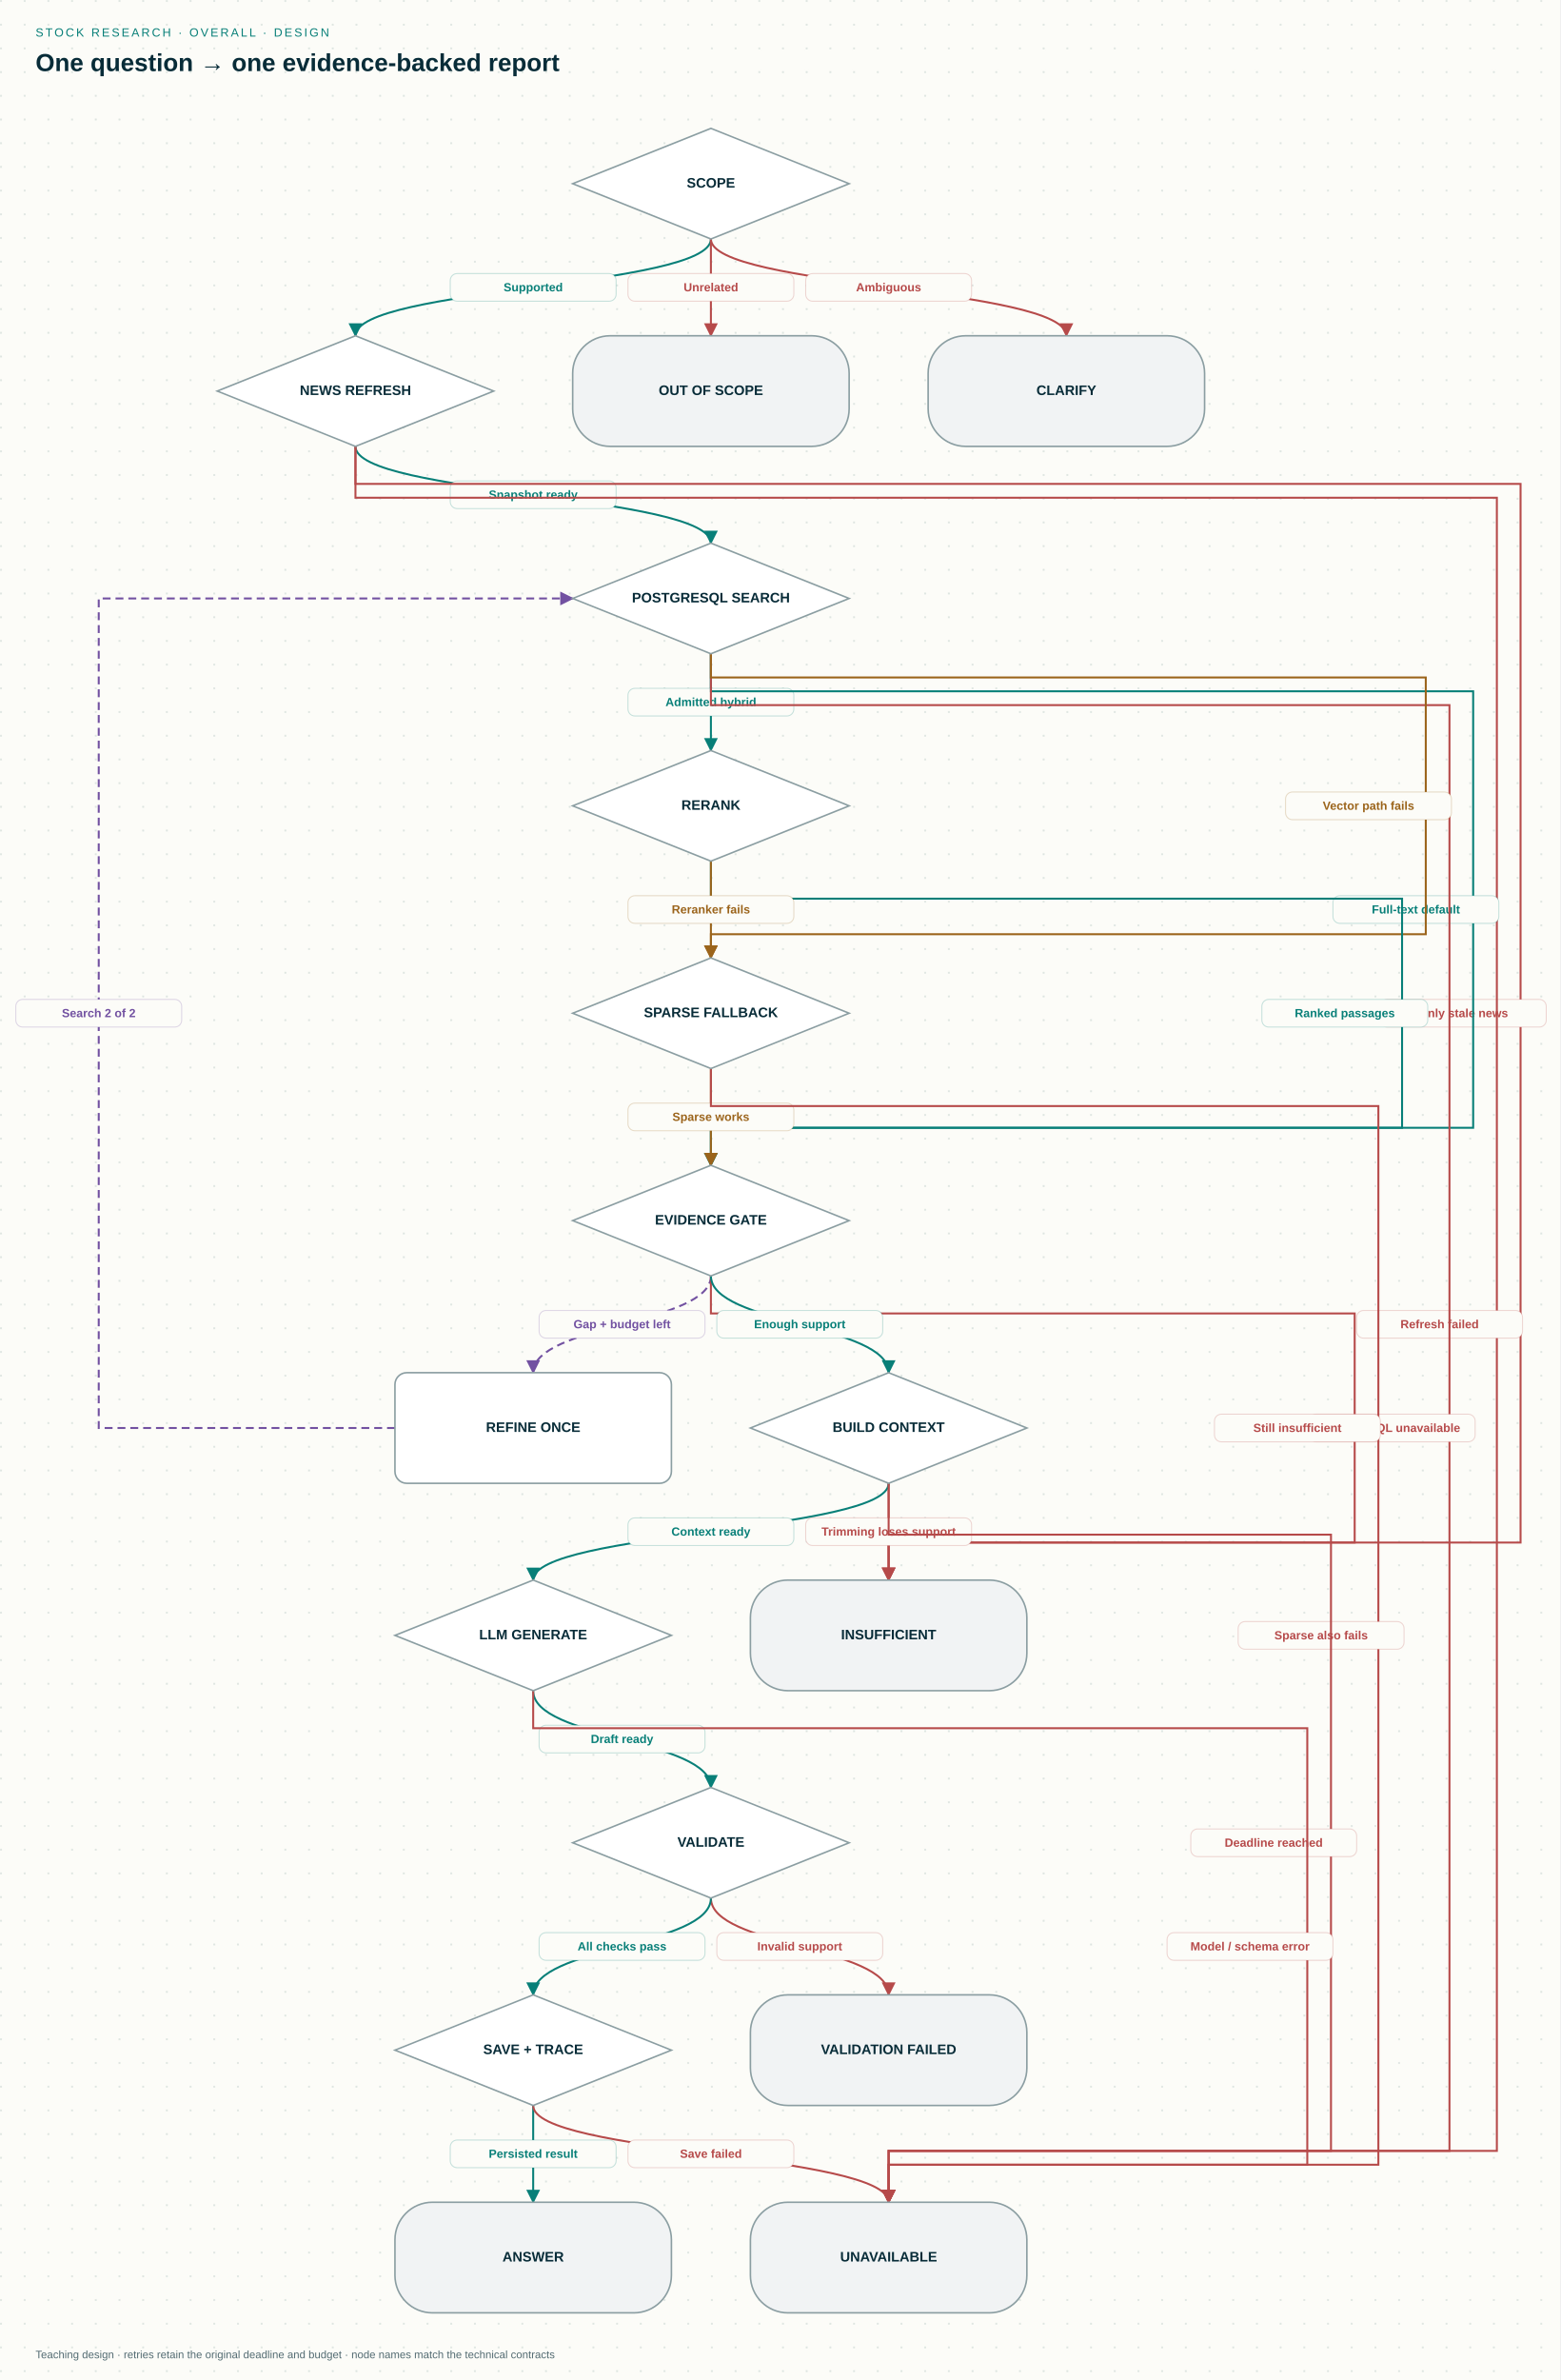
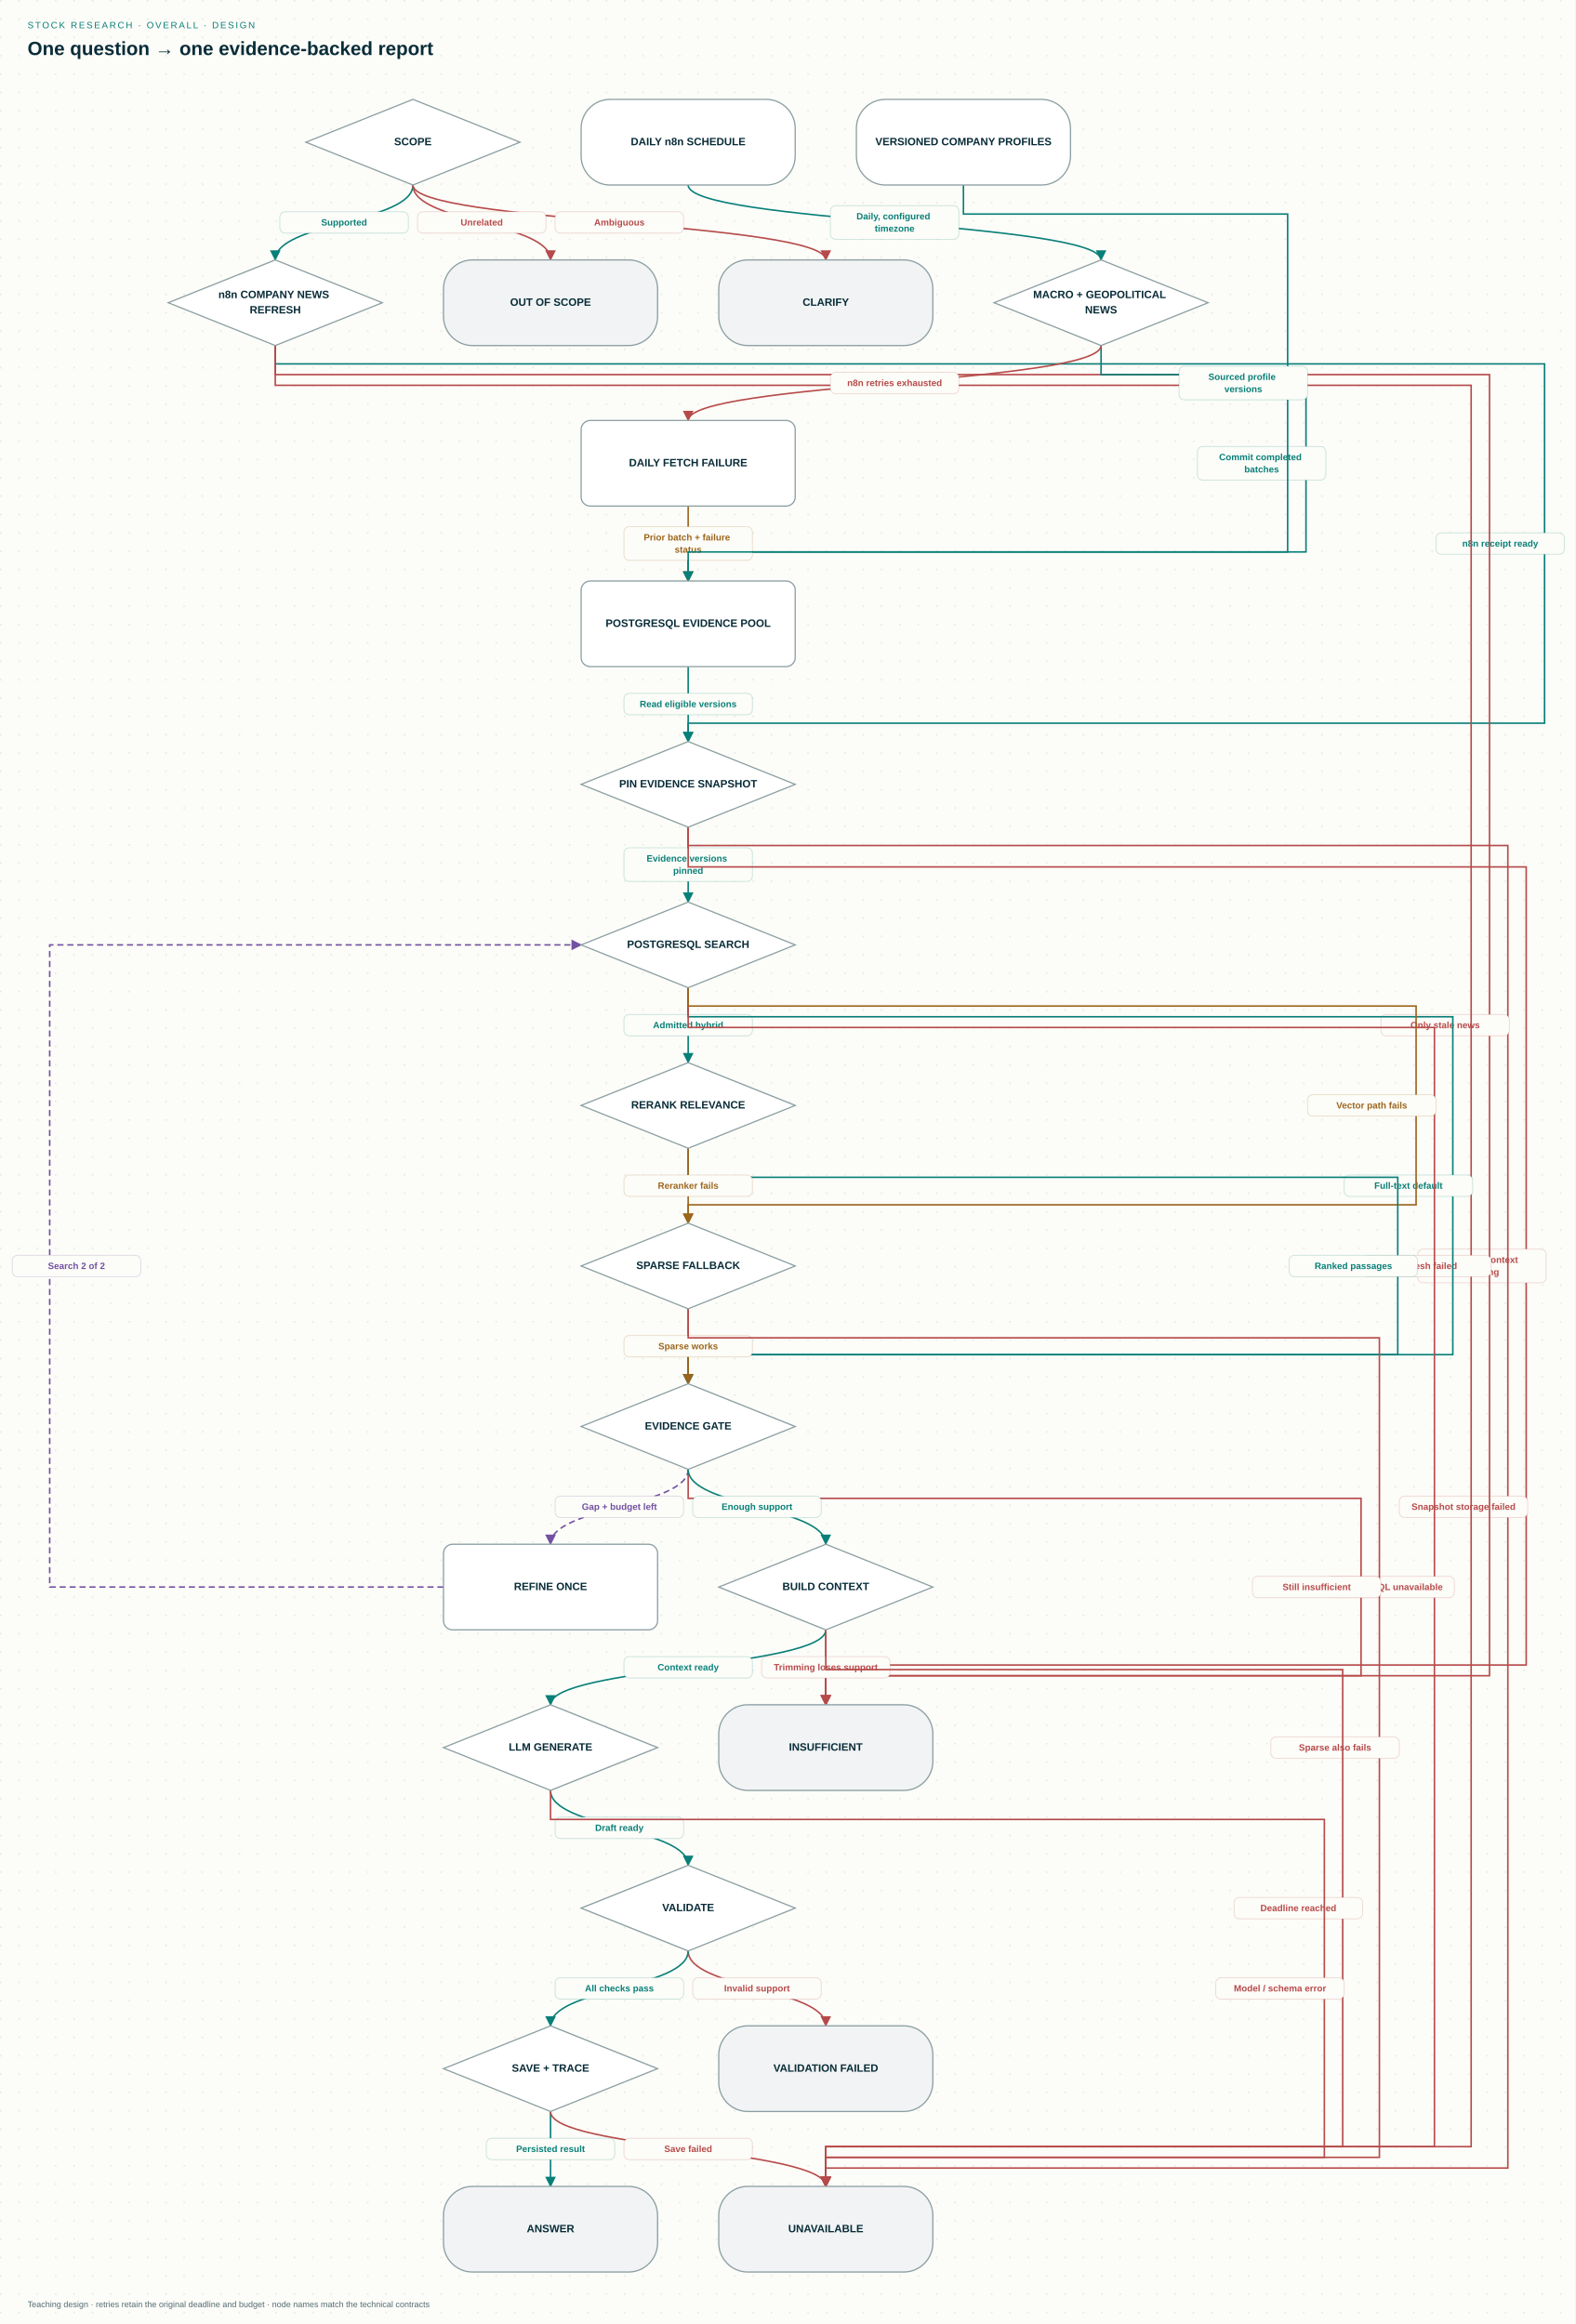
- <svg xmlns="http://www.w3.org/2000/svg" viewBox="0 0 1580 2410" width="1580" height="2410" role="img" aria-label="One question → one evidence-backed report" style="font-family:Arial, &quot;Noto Sans TC&quot;, sans-serif;display:block;max-width:100%;height:auto">
+ <svg xmlns="http://www.w3.org/2000/svg" viewBox="0 0 2060 3040" width="2060" height="3040" role="img" aria-label="One question → one evidence-backed report" style="font-family:Arial, &quot;Noto Sans TC&quot;, sans-serif;display:block;max-width:100%;height:auto">
  <defs>
    <pattern id="overall-en-grid" width="24" height="24" patternUnits="userSpaceOnUse">
      <circle cx="1" cy="1" r="1" fill="#dce4df" />
    </pattern>
    <marker id="overall-en-flow" viewBox="0 0 10 10" refX="9" refY="5" markerWidth="7" markerHeight="7" orient="auto-start-reverse">
      <path d="M 0 0 L 10 5 L 0 10 z" fill="#087f78" />
    </marker>
    <marker id="overall-en-retry" viewBox="0 0 10 10" refX="9" refY="5" markerWidth="7" markerHeight="7" orient="auto-start-reverse">
      <path d="M 0 0 L 10 5 L 0 10 z" fill="#7251a1" />
    </marker>
    <marker id="overall-en-fallback" viewBox="0 0 10 10" refX="9" refY="5" markerWidth="7" markerHeight="7" orient="auto-start-reverse">
      <path d="M 0 0 L 10 5 L 0 10 z" fill="#9b641b" />
    </marker>
    <marker id="overall-en-stop" viewBox="0 0 10 10" refX="9" refY="5" markerWidth="7" markerHeight="7" orient="auto-start-reverse">
      <path d="M 0 0 L 10 5 L 0 10 z" fill="#b64a4a" />
    </marker>
  </defs>
-   <rect width="1580" height="2410" fill="#fcfcf8" />
-   <rect width="1580" height="2410" fill="url(#overall-en-grid)" />
+   <rect width="2060" height="3040" fill="#fcfcf8" />
+   <rect width="2060" height="3040" fill="url(#overall-en-grid)" />
  <text x="36" y="37" fill="#087f78" font-size="12" letter-spacing="2">STOCK RESEARCH · OVERALL · DESIGN</text>
  <text x="36" y="72" fill="#082c38" font-size="25" font-weight="700">One question → one evidence-backed report</text>
  <g opacity="1">
-     <path d="M 720 242 C 720 291, 360 291, 360 340" fill="none" stroke="#087f78" stroke-width="2" marker-end="url(#overall-en-flow)" />
-     <rect x="456" y="277" width="168" height="28" rx="7" fill="#fcfcf8" stroke="#087f78" stroke-opacity=".23" />
-     <text x="540" text-anchor="middle" fill="#087f78" font-size="12" font-weight="600">
-       <tspan x="540" y="295">Supported</tspan>
-     </text>
-   </g>
-   <g opacity="1">
-     <path d="M 720 242 C 720 291, 1080 291, 1080 340" fill="none" stroke="#b64a4a" stroke-width="2" marker-end="url(#overall-en-stop)" />
-     <rect x="816" y="277" width="168" height="28" rx="7" fill="#fcfcf8" stroke="#b64a4a" stroke-opacity=".23" />
+     <path d="M 540 242 C 540 291, 360 291, 360 340" fill="none" stroke="#087f78" stroke-width="2" marker-end="url(#overall-en-flow)" />
+     <rect x="366" y="277" width="168" height="28" rx="7" fill="#fcfcf8" stroke="#087f78" stroke-opacity=".23" />
+     <text x="450" text-anchor="middle" fill="#087f78" font-size="12" font-weight="600">
+       <tspan x="450" y="295">Supported</tspan>
+     </text>
+   </g>
+   <g opacity="1">
+     <path d="M 540 242 C 540 291, 1080 291, 1080 340" fill="none" stroke="#b64a4a" stroke-width="2" marker-end="url(#overall-en-stop)" />
+     <rect x="726" y="277" width="168" height="28" rx="7" fill="#fcfcf8" stroke="#b64a4a" stroke-opacity=".23" />
+     <text x="810" text-anchor="middle" fill="#b64a4a" font-size="12" font-weight="600">
+       <tspan x="810" y="295">Ambiguous</tspan>
+     </text>
+   </g>
+   <g opacity="1">
+     <path d="M 540 242 C 540 291, 720 291, 720 340" fill="none" stroke="#b64a4a" stroke-width="2" marker-end="url(#overall-en-stop)" />
+     <rect x="546" y="277" width="168" height="28" rx="7" fill="#fcfcf8" stroke="#b64a4a" stroke-opacity=".23" />
+     <text x="630" text-anchor="middle" fill="#b64a4a" font-size="12" font-weight="600">
+       <tspan x="630" y="295">Unrelated</tspan>
+     </text>
+   </g>
+   <g opacity="1">
+     <path d="M 360 452 V 476 H 2020 V 946 H 900 V 970" fill="none" stroke="#087f78" stroke-width="2" marker-end="url(#overall-en-flow)" />
+     <rect x="1878" y="697" width="168" height="28" rx="7" fill="#fcfcf8" stroke="#087f78" stroke-opacity=".23" />
+     <text x="1962" text-anchor="middle" fill="#087f78" font-size="12" font-weight="600">
+       <tspan x="1962" y="715">n8n receipt ready</tspan>
+     </text>
+   </g>
+   <g opacity="1">
+     <path d="M 900 1082 C 900 1131, 900 1131, 900 1180" fill="none" stroke="#087f78" stroke-width="2" marker-end="url(#overall-en-flow)" />
+     <rect x="816" y="1109" width="168" height="44" rx="7" fill="#fcfcf8" stroke="#087f78" stroke-opacity=".23" />
+     <text x="900" text-anchor="middle" fill="#087f78" font-size="12" font-weight="600">
+       <tspan x="900" y="1127">Evidence versions</tspan>
+       <tspan x="900" y="1143">pinned</tspan>
+     </text>
+   </g>
+   <g opacity="1">
+     <path d="M 900 1082 V 1134 H 1996 V 2178 H 1080 V 2230" fill="none" stroke="#b64a4a" stroke-width="2" marker-end="url(#overall-en-stop)" />
+     <rect x="1854" y="1634" width="168" height="44" rx="7" fill="#fcfcf8" stroke="#b64a4a" stroke-opacity=".23" />
+     <text x="1938" text-anchor="middle" fill="#b64a4a" font-size="12" font-weight="600">
+       <tspan x="1938" y="1652">Required context</tspan>
+       <tspan x="1938" y="1668">missing</tspan>
+     </text>
+   </g>
+   <g opacity="1">
+     <path d="M 900 1082 V 1106 H 1972 V 2836 H 1080 V 2860" fill="none" stroke="#b64a4a" stroke-width="2" marker-end="url(#overall-en-stop)" />
+     <rect x="1830" y="1957" width="168" height="28" rx="7" fill="#fcfcf8" stroke="#b64a4a" stroke-opacity=".23" />
+     <text x="1914" text-anchor="middle" fill="#b64a4a" font-size="12" font-weight="600">
+       <tspan x="1914" y="1975">Snapshot storage failed</tspan>
+     </text>
+   </g>
+   <g opacity="1">
+     <path d="M 360 452 V 490 H 1948 V 2192 H 1080 V 2230" fill="none" stroke="#b64a4a" stroke-width="2" marker-end="url(#overall-en-stop)" />
+     <rect x="1806" y="1327" width="168" height="28" rx="7" fill="#fcfcf8" stroke="#b64a4a" stroke-opacity=".23" />
+     <text x="1890" text-anchor="middle" fill="#b64a4a" font-size="12" font-weight="600">
+       <tspan x="1890" y="1345">Only stale news</tspan>
+     </text>
+   </g>
+   <g opacity="1">
+     <path d="M 360 452 V 504 H 1924 V 2808 H 1080 V 2860" fill="none" stroke="#b64a4a" stroke-width="2" marker-end="url(#overall-en-stop)" />
+     <rect x="1782" y="1642" width="168" height="28" rx="7" fill="#fcfcf8" stroke="#b64a4a" stroke-opacity=".23" />
+     <text x="1866" text-anchor="middle" fill="#b64a4a" font-size="12" font-weight="600">
+       <tspan x="1866" y="1660">Refresh failed</tspan>
+     </text>
+   </g>
+   <g opacity="1">
+     <path d="M 900 1292 C 900 1341, 900 1341, 900 1390" fill="none" stroke="#087f78" stroke-width="2" marker-end="url(#overall-en-flow)" />
+     <rect x="816" y="1327" width="168" height="28" rx="7" fill="#fcfcf8" stroke="#087f78" stroke-opacity=".23" />
+     <text x="900" text-anchor="middle" fill="#087f78" font-size="12" font-weight="600">
+       <tspan x="900" y="1345">Admitted hybrid</tspan>
+     </text>
+   </g>
+   <g opacity="1">
+     <path d="M 900 1292 V 1330 H 1900 V 1772 H 900 V 1810" fill="none" stroke="#087f78" stroke-width="2" marker-end="url(#overall-en-flow)" />
+     <rect x="1758" y="1537" width="168" height="28" rx="7" fill="#fcfcf8" stroke="#087f78" stroke-opacity=".23" />
+     <text x="1842" text-anchor="middle" fill="#087f78" font-size="12" font-weight="600">
+       <tspan x="1842" y="1555">Full-text default</tspan>
+     </text>
+   </g>
+   <g opacity="1">
+     <path d="M 900 1292 V 1344 H 1876 V 2808 H 1080 V 2860" fill="none" stroke="#b64a4a" stroke-width="2" marker-end="url(#overall-en-stop)" />
+     <rect x="1734" y="2062" width="168" height="28" rx="7" fill="#fcfcf8" stroke="#b64a4a" stroke-opacity=".23" />
+     <text x="1818" text-anchor="middle" fill="#b64a4a" font-size="12" font-weight="600">
+       <tspan x="1818" y="2080">PostgreSQL unavailable</tspan>
+     </text>
+   </g>
+   <g opacity="1">
+     <path d="M 900 1292 V 1316 H 1852 V 1576 H 900 V 1600" fill="none" stroke="#9b641b" stroke-width="2" marker-end="url(#overall-en-fallback)" />
+     <rect x="1710" y="1432" width="168" height="28" rx="7" fill="#fcfcf8" stroke="#9b641b" stroke-opacity=".23" />
+     <text x="1794" text-anchor="middle" fill="#9b641b" font-size="12" font-weight="600">
+       <tspan x="1794" y="1450">Vector path fails</tspan>
+     </text>
+   </g>
+   <g opacity="1">
+     <path d="M 900 1502 V 1540 H 1828 V 1772 H 900 V 1810" fill="none" stroke="#087f78" stroke-width="2" marker-end="url(#overall-en-flow)" />
+     <rect x="1686" y="1642" width="168" height="28" rx="7" fill="#fcfcf8" stroke="#087f78" stroke-opacity=".23" />
+     <text x="1770" text-anchor="middle" fill="#087f78" font-size="12" font-weight="600">
+       <tspan x="1770" y="1660">Ranked passages</tspan>
+     </text>
+   </g>
+   <g opacity="1">
+     <path d="M 900 1502 C 900 1551, 900 1551, 900 1600" fill="none" stroke="#9b641b" stroke-width="2" marker-end="url(#overall-en-fallback)" />
+     <rect x="816" y="1537" width="168" height="28" rx="7" fill="#fcfcf8" stroke="#9b641b" stroke-opacity=".23" />
+     <text x="900" text-anchor="middle" fill="#9b641b" font-size="12" font-weight="600">
+       <tspan x="900" y="1555">Reranker fails</tspan>
+     </text>
+   </g>
+   <g opacity="1">
+     <path d="M 900 1712 C 900 1761, 900 1761, 900 1810" fill="none" stroke="#9b641b" stroke-width="2" marker-end="url(#overall-en-fallback)" />
+     <rect x="816" y="1747" width="168" height="28" rx="7" fill="#fcfcf8" stroke="#9b641b" stroke-opacity=".23" />
+     <text x="900" text-anchor="middle" fill="#9b641b" font-size="12" font-weight="600">
+       <tspan x="900" y="1765">Sparse works</tspan>
+     </text>
+   </g>
+   <g opacity="1">
+     <path d="M 900 1712 V 1750 H 1804 V 2822 H 1080 V 2860" fill="none" stroke="#b64a4a" stroke-width="2" marker-end="url(#overall-en-stop)" />
+     <rect x="1662" y="2272" width="168" height="28" rx="7" fill="#fcfcf8" stroke="#b64a4a" stroke-opacity=".23" />
+     <text x="1746" text-anchor="middle" fill="#b64a4a" font-size="12" font-weight="600">
+       <tspan x="1746" y="2290">Sparse also fails</tspan>
+     </text>
+   </g>
+   <g opacity="1">
+     <path d="M 900 1922 C 900 1971, 720 1971, 720 2020" fill="none" stroke="#7251a1" stroke-width="2" stroke-dasharray="8 5" marker-end="url(#overall-en-retry)" />
+     <rect x="726" y="1957" width="168" height="28" rx="7" fill="#fcfcf8" stroke="#7251a1" stroke-opacity=".23" />
+     <text x="810" text-anchor="middle" fill="#7251a1" font-size="12" font-weight="600">
+       <tspan x="810" y="1975">Gap + budget left</tspan>
+     </text>
+   </g>
+   <g opacity="1">
+     <path d="M 580 2076 H 65 V 1236 H 760" fill="none" stroke="#7251a1" stroke-width="2" stroke-dasharray="8 5" marker-end="url(#overall-en-retry)" />
+     <rect x="16" y="1642" width="168" height="28" rx="7" fill="#fcfcf8" stroke="#7251a1" stroke-opacity=".23" />
+     <text x="100" text-anchor="middle" fill="#7251a1" font-size="12" font-weight="600">
+       <tspan x="100" y="1660">Search 2 of 2</tspan>
+     </text>
+   </g>
+   <g opacity="1">
+     <path d="M 900 1922 V 1960 H 1780 V 2192 H 1080 V 2230" fill="none" stroke="#b64a4a" stroke-width="2" marker-end="url(#overall-en-stop)" />
+     <rect x="1638" y="2062" width="168" height="28" rx="7" fill="#fcfcf8" stroke="#b64a4a" stroke-opacity=".23" />
+     <text x="1722" text-anchor="middle" fill="#b64a4a" font-size="12" font-weight="600">
+       <tspan x="1722" y="2080">Still insufficient</tspan>
+     </text>
+   </g>
+   <g opacity="1">
+     <path d="M 900 1922 C 900 1971, 1080 1971, 1080 2020" fill="none" stroke="#087f78" stroke-width="2" marker-end="url(#overall-en-flow)" />
+     <rect x="906" y="1957" width="168" height="28" rx="7" fill="#fcfcf8" stroke="#087f78" stroke-opacity=".23" />
+     <text x="990" text-anchor="middle" fill="#087f78" font-size="12" font-weight="600">
+       <tspan x="990" y="1975">Enough support</tspan>
+     </text>
+   </g>
+   <g opacity="1">
+     <path d="M 1080 2132 C 1080 2181, 1080 2181, 1080 2230" fill="none" stroke="#b64a4a" stroke-width="2" marker-end="url(#overall-en-stop)" />
+     <rect x="996" y="2167" width="168" height="28" rx="7" fill="#fcfcf8" stroke="#b64a4a" stroke-opacity=".23" />
+     <text x="1080" text-anchor="middle" fill="#b64a4a" font-size="12" font-weight="600">
+       <tspan x="1080" y="2185">Trimming loses support</tspan>
+     </text>
+   </g>
+   <g opacity="1">
+     <path d="M 1080 2132 C 1080 2181, 720 2181, 720 2230" fill="none" stroke="#087f78" stroke-width="2" marker-end="url(#overall-en-flow)" />
+     <rect x="816" y="2167" width="168" height="28" rx="7" fill="#fcfcf8" stroke="#087f78" stroke-opacity=".23" />
+     <text x="900" text-anchor="middle" fill="#087f78" font-size="12" font-weight="600">
+       <tspan x="900" y="2185">Context ready</tspan>
+     </text>
+   </g>
+   <g opacity="1">
+     <path d="M 1080 2132 V 2184 H 1756 V 2808 H 1080 V 2860" fill="none" stroke="#b64a4a" stroke-width="2" marker-end="url(#overall-en-stop)" />
+     <rect x="1614" y="2482" width="168" height="28" rx="7" fill="#fcfcf8" stroke="#b64a4a" stroke-opacity=".23" />
+     <text x="1698" text-anchor="middle" fill="#b64a4a" font-size="12" font-weight="600">
+       <tspan x="1698" y="2500">Deadline reached</tspan>
+     </text>
+   </g>
+   <g opacity="1">
+     <path d="M 720 2342 C 720 2391, 900 2391, 900 2440" fill="none" stroke="#087f78" stroke-width="2" marker-end="url(#overall-en-flow)" />
+     <rect x="726" y="2377" width="168" height="28" rx="7" fill="#fcfcf8" stroke="#087f78" stroke-opacity=".23" />
+     <text x="810" text-anchor="middle" fill="#087f78" font-size="12" font-weight="600">
+       <tspan x="810" y="2395">Draft ready</tspan>
+     </text>
+   </g>
+   <g opacity="1">
+     <path d="M 720 2342 V 2380 H 1732 V 2822 H 1080 V 2860" fill="none" stroke="#b64a4a" stroke-width="2" marker-end="url(#overall-en-stop)" />
+     <rect x="1590" y="2587" width="168" height="28" rx="7" fill="#fcfcf8" stroke="#b64a4a" stroke-opacity=".23" />
+     <text x="1674" text-anchor="middle" fill="#b64a4a" font-size="12" font-weight="600">
+       <tspan x="1674" y="2605">Model / schema error</tspan>
+     </text>
+   </g>
+   <g opacity="1">
+     <path d="M 900 2552 C 900 2601, 1080 2601, 1080 2650" fill="none" stroke="#b64a4a" stroke-width="2" marker-end="url(#overall-en-stop)" />
+     <rect x="906" y="2587" width="168" height="28" rx="7" fill="#fcfcf8" stroke="#b64a4a" stroke-opacity=".23" />
+     <text x="990" text-anchor="middle" fill="#b64a4a" font-size="12" font-weight="600">
+       <tspan x="990" y="2605">Invalid support</tspan>
+     </text>
+   </g>
+   <g opacity="1">
+     <path d="M 900 2552 C 900 2601, 720 2601, 720 2650" fill="none" stroke="#087f78" stroke-width="2" marker-end="url(#overall-en-flow)" />
+     <rect x="726" y="2587" width="168" height="28" rx="7" fill="#fcfcf8" stroke="#087f78" stroke-opacity=".23" />
+     <text x="810" text-anchor="middle" fill="#087f78" font-size="12" font-weight="600">
+       <tspan x="810" y="2605">All checks pass</tspan>
+     </text>
+   </g>
+   <g opacity="1">
+     <path d="M 720 2762 C 720 2811, 720 2811, 720 2860" fill="none" stroke="#087f78" stroke-width="2" marker-end="url(#overall-en-flow)" />
+     <rect x="636" y="2797" width="168" height="28" rx="7" fill="#fcfcf8" stroke="#087f78" stroke-opacity=".23" />
+     <text x="720" text-anchor="middle" fill="#087f78" font-size="12" font-weight="600">
+       <tspan x="720" y="2815">Persisted result</tspan>
+     </text>
+   </g>
+   <g opacity="1">
+     <path d="M 720 2762 C 720 2811, 1080 2811, 1080 2860" fill="none" stroke="#b64a4a" stroke-width="2" marker-end="url(#overall-en-stop)" />
+     <rect x="816" y="2797" width="168" height="28" rx="7" fill="#fcfcf8" stroke="#b64a4a" stroke-opacity=".23" />
    <text x="900" text-anchor="middle" fill="#b64a4a" font-size="12" font-weight="600">
-       <tspan x="900" y="295">Ambiguous</tspan>
-     </text>
-   </g>
-   <g opacity="1">
-     <path d="M 720 242 C 720 291, 720 291, 720 340" fill="none" stroke="#b64a4a" stroke-width="2" marker-end="url(#overall-en-stop)" />
-     <rect x="636" y="277" width="168" height="28" rx="7" fill="#fcfcf8" stroke="#b64a4a" stroke-opacity=".23" />
-     <text x="720" text-anchor="middle" fill="#b64a4a" font-size="12" font-weight="600">
-       <tspan x="720" y="295">Unrelated</tspan>
-     </text>
-   </g>
-   <g opacity="1">
-     <path d="M 360 452 C 360 501, 720 501, 720 550" fill="none" stroke="#087f78" stroke-width="2" marker-end="url(#overall-en-flow)" />
-     <rect x="456" y="487" width="168" height="28" rx="7" fill="#fcfcf8" stroke="#087f78" stroke-opacity=".23" />
-     <text x="540" text-anchor="middle" fill="#087f78" font-size="12" font-weight="600">
-       <tspan x="540" y="505">Snapshot ready</tspan>
-     </text>
-   </g>
-   <g opacity="1">
-     <path d="M 360 452 V 490 H 1540 V 1562 H 900 V 1600" fill="none" stroke="#b64a4a" stroke-width="2" marker-end="url(#overall-en-stop)" />
-     <rect x="1398" y="1012" width="168" height="28" rx="7" fill="#fcfcf8" stroke="#b64a4a" stroke-opacity=".23" />
-     <text x="1482" text-anchor="middle" fill="#b64a4a" font-size="12" font-weight="600">
-       <tspan x="1482" y="1030">Only stale news</tspan>
-     </text>
-   </g>
-   <g opacity="1">
-     <path d="M 360 452 V 504 H 1516 V 2178 H 900 V 2230" fill="none" stroke="#b64a4a" stroke-width="2" marker-end="url(#overall-en-stop)" />
-     <rect x="1374" y="1327" width="168" height="28" rx="7" fill="#fcfcf8" stroke="#b64a4a" stroke-opacity=".23" />
-     <text x="1458" text-anchor="middle" fill="#b64a4a" font-size="12" font-weight="600">
-       <tspan x="1458" y="1345">Refresh failed</tspan>
-     </text>
-   </g>
-   <g opacity="1">
-     <path d="M 720 662 C 720 711, 720 711, 720 760" fill="none" stroke="#087f78" stroke-width="2" marker-end="url(#overall-en-flow)" />
-     <rect x="636" y="697" width="168" height="28" rx="7" fill="#fcfcf8" stroke="#087f78" stroke-opacity=".23" />
-     <text x="720" text-anchor="middle" fill="#087f78" font-size="12" font-weight="600">
-       <tspan x="720" y="715">Admitted hybrid</tspan>
-     </text>
-   </g>
-   <g opacity="1">
-     <path d="M 720 662 V 700 H 1492 V 1142 H 720 V 1180" fill="none" stroke="#087f78" stroke-width="2" marker-end="url(#overall-en-flow)" />
-     <rect x="1350" y="907" width="168" height="28" rx="7" fill="#fcfcf8" stroke="#087f78" stroke-opacity=".23" />
-     <text x="1434" text-anchor="middle" fill="#087f78" font-size="12" font-weight="600">
-       <tspan x="1434" y="925">Full-text default</tspan>
-     </text>
-   </g>
-   <g opacity="1">
-     <path d="M 720 662 V 714 H 1468 V 2178 H 900 V 2230" fill="none" stroke="#b64a4a" stroke-width="2" marker-end="url(#overall-en-stop)" />
-     <rect x="1326" y="1432" width="168" height="28" rx="7" fill="#fcfcf8" stroke="#b64a4a" stroke-opacity=".23" />
-     <text x="1410" text-anchor="middle" fill="#b64a4a" font-size="12" font-weight="600">
-       <tspan x="1410" y="1450">PostgreSQL unavailable</tspan>
-     </text>
-   </g>
-   <g opacity="1">
-     <path d="M 720 662 V 686 H 1444 V 946 H 720 V 970" fill="none" stroke="#9b641b" stroke-width="2" marker-end="url(#overall-en-fallback)" />
-     <rect x="1302" y="802" width="168" height="28" rx="7" fill="#fcfcf8" stroke="#9b641b" stroke-opacity=".23" />
-     <text x="1386" text-anchor="middle" fill="#9b641b" font-size="12" font-weight="600">
-       <tspan x="1386" y="820">Vector path fails</tspan>
-     </text>
-   </g>
-   <g opacity="1">
-     <path d="M 720 872 V 910 H 1420 V 1142 H 720 V 1180" fill="none" stroke="#087f78" stroke-width="2" marker-end="url(#overall-en-flow)" />
-     <rect x="1278" y="1012" width="168" height="28" rx="7" fill="#fcfcf8" stroke="#087f78" stroke-opacity=".23" />
-     <text x="1362" text-anchor="middle" fill="#087f78" font-size="12" font-weight="600">
-       <tspan x="1362" y="1030">Ranked passages</tspan>
-     </text>
-   </g>
-   <g opacity="1">
-     <path d="M 720 872 C 720 921, 720 921, 720 970" fill="none" stroke="#9b641b" stroke-width="2" marker-end="url(#overall-en-fallback)" />
-     <rect x="636" y="907" width="168" height="28" rx="7" fill="#fcfcf8" stroke="#9b641b" stroke-opacity=".23" />
-     <text x="720" text-anchor="middle" fill="#9b641b" font-size="12" font-weight="600">
-       <tspan x="720" y="925">Reranker fails</tspan>
-     </text>
-   </g>
-   <g opacity="1">
-     <path d="M 720 1082 C 720 1131, 720 1131, 720 1180" fill="none" stroke="#9b641b" stroke-width="2" marker-end="url(#overall-en-fallback)" />
-     <rect x="636" y="1117" width="168" height="28" rx="7" fill="#fcfcf8" stroke="#9b641b" stroke-opacity=".23" />
-     <text x="720" text-anchor="middle" fill="#9b641b" font-size="12" font-weight="600">
-       <tspan x="720" y="1135">Sparse works</tspan>
-     </text>
-   </g>
-   <g opacity="1">
-     <path d="M 720 1082 V 1120 H 1396 V 2192 H 900 V 2230" fill="none" stroke="#b64a4a" stroke-width="2" marker-end="url(#overall-en-stop)" />
-     <rect x="1254" y="1642" width="168" height="28" rx="7" fill="#fcfcf8" stroke="#b64a4a" stroke-opacity=".23" />
-     <text x="1338" text-anchor="middle" fill="#b64a4a" font-size="12" font-weight="600">
-       <tspan x="1338" y="1660">Sparse also fails</tspan>
-     </text>
-   </g>
-   <g opacity="1">
-     <path d="M 720 1292 C 720 1341, 540 1341, 540 1390" fill="none" stroke="#7251a1" stroke-width="2" stroke-dasharray="8 5" marker-end="url(#overall-en-retry)" />
-     <rect x="546" y="1327" width="168" height="28" rx="7" fill="#fcfcf8" stroke="#7251a1" stroke-opacity=".23" />
-     <text x="630" text-anchor="middle" fill="#7251a1" font-size="12" font-weight="600">
-       <tspan x="630" y="1345">Gap + budget left</tspan>
-     </text>
-   </g>
-   <g opacity="1">
-     <path d="M 400 1446 H 100 V 606 H 580" fill="none" stroke="#7251a1" stroke-width="2" stroke-dasharray="8 5" marker-end="url(#overall-en-retry)" />
-     <rect x="16" y="1012" width="168" height="28" rx="7" fill="#fcfcf8" stroke="#7251a1" stroke-opacity=".23" />
-     <text x="100" text-anchor="middle" fill="#7251a1" font-size="12" font-weight="600">
-       <tspan x="100" y="1030">Search 2 of 2</tspan>
-     </text>
-   </g>
-   <g opacity="1">
-     <path d="M 720 1292 V 1330 H 1372 V 1562 H 900 V 1600" fill="none" stroke="#b64a4a" stroke-width="2" marker-end="url(#overall-en-stop)" />
-     <rect x="1230" y="1432" width="168" height="28" rx="7" fill="#fcfcf8" stroke="#b64a4a" stroke-opacity=".23" />
-     <text x="1314" text-anchor="middle" fill="#b64a4a" font-size="12" font-weight="600">
-       <tspan x="1314" y="1450">Still insufficient</tspan>
-     </text>
-   </g>
-   <g opacity="1">
-     <path d="M 720 1292 C 720 1341, 900 1341, 900 1390" fill="none" stroke="#087f78" stroke-width="2" marker-end="url(#overall-en-flow)" />
-     <rect x="726" y="1327" width="168" height="28" rx="7" fill="#fcfcf8" stroke="#087f78" stroke-opacity=".23" />
-     <text x="810" text-anchor="middle" fill="#087f78" font-size="12" font-weight="600">
-       <tspan x="810" y="1345">Enough support</tspan>
-     </text>
-   </g>
-   <g opacity="1">
-     <path d="M 900 1502 C 900 1551, 900 1551, 900 1600" fill="none" stroke="#b64a4a" stroke-width="2" marker-end="url(#overall-en-stop)" />
-     <rect x="816" y="1537" width="168" height="28" rx="7" fill="#fcfcf8" stroke="#b64a4a" stroke-opacity=".23" />
-     <text x="900" text-anchor="middle" fill="#b64a4a" font-size="12" font-weight="600">
-       <tspan x="900" y="1555">Trimming loses support</tspan>
-     </text>
-   </g>
-   <g opacity="1">
-     <path d="M 900 1502 C 900 1551, 540 1551, 540 1600" fill="none" stroke="#087f78" stroke-width="2" marker-end="url(#overall-en-flow)" />
-     <rect x="636" y="1537" width="168" height="28" rx="7" fill="#fcfcf8" stroke="#087f78" stroke-opacity=".23" />
-     <text x="720" text-anchor="middle" fill="#087f78" font-size="12" font-weight="600">
-       <tspan x="720" y="1555">Context ready</tspan>
-     </text>
-   </g>
-   <g opacity="1">
-     <path d="M 900 1502 V 1554 H 1348 V 2178 H 900 V 2230" fill="none" stroke="#b64a4a" stroke-width="2" marker-end="url(#overall-en-stop)" />
-     <rect x="1206" y="1852" width="168" height="28" rx="7" fill="#fcfcf8" stroke="#b64a4a" stroke-opacity=".23" />
-     <text x="1290" text-anchor="middle" fill="#b64a4a" font-size="12" font-weight="600">
-       <tspan x="1290" y="1870">Deadline reached</tspan>
-     </text>
-   </g>
-   <g opacity="1">
-     <path d="M 540 1712 C 540 1761, 720 1761, 720 1810" fill="none" stroke="#087f78" stroke-width="2" marker-end="url(#overall-en-flow)" />
-     <rect x="546" y="1747" width="168" height="28" rx="7" fill="#fcfcf8" stroke="#087f78" stroke-opacity=".23" />
-     <text x="630" text-anchor="middle" fill="#087f78" font-size="12" font-weight="600">
-       <tspan x="630" y="1765">Draft ready</tspan>
-     </text>
-   </g>
-   <g opacity="1">
-     <path d="M 540 1712 V 1750 H 1324 V 2192 H 900 V 2230" fill="none" stroke="#b64a4a" stroke-width="2" marker-end="url(#overall-en-stop)" />
-     <rect x="1182" y="1957" width="168" height="28" rx="7" fill="#fcfcf8" stroke="#b64a4a" stroke-opacity=".23" />
-     <text x="1266" text-anchor="middle" fill="#b64a4a" font-size="12" font-weight="600">
-       <tspan x="1266" y="1975">Model / schema error</tspan>
-     </text>
-   </g>
-   <g opacity="1">
-     <path d="M 720 1922 C 720 1971, 900 1971, 900 2020" fill="none" stroke="#b64a4a" stroke-width="2" marker-end="url(#overall-en-stop)" />
-     <rect x="726" y="1957" width="168" height="28" rx="7" fill="#fcfcf8" stroke="#b64a4a" stroke-opacity=".23" />
-     <text x="810" text-anchor="middle" fill="#b64a4a" font-size="12" font-weight="600">
-       <tspan x="810" y="1975">Invalid support</tspan>
-     </text>
-   </g>
-   <g opacity="1">
-     <path d="M 720 1922 C 720 1971, 540 1971, 540 2020" fill="none" stroke="#087f78" stroke-width="2" marker-end="url(#overall-en-flow)" />
-     <rect x="546" y="1957" width="168" height="28" rx="7" fill="#fcfcf8" stroke="#087f78" stroke-opacity=".23" />
-     <text x="630" text-anchor="middle" fill="#087f78" font-size="12" font-weight="600">
-       <tspan x="630" y="1975">All checks pass</tspan>
-     </text>
-   </g>
-   <g opacity="1">
-     <path d="M 540 2132 C 540 2181, 540 2181, 540 2230" fill="none" stroke="#087f78" stroke-width="2" marker-end="url(#overall-en-flow)" />
-     <rect x="456" y="2167" width="168" height="28" rx="7" fill="#fcfcf8" stroke="#087f78" stroke-opacity=".23" />
-     <text x="540" text-anchor="middle" fill="#087f78" font-size="12" font-weight="600">
-       <tspan x="540" y="2185">Persisted result</tspan>
-     </text>
-   </g>
-   <g opacity="1">
-     <path d="M 540 2132 C 540 2181, 900 2181, 900 2230" fill="none" stroke="#b64a4a" stroke-width="2" marker-end="url(#overall-en-stop)" />
-     <rect x="636" y="2167" width="168" height="28" rx="7" fill="#fcfcf8" stroke="#b64a4a" stroke-opacity=".23" />
-     <text x="720" text-anchor="middle" fill="#b64a4a" font-size="12" font-weight="600">
-       <tspan x="720" y="2185">Save failed</tspan>
+       <tspan x="900" y="2815">Save failed</tspan>
+     </text>
+   </g>
+   <g opacity="1">
+     <path d="M 900 242 C 900 291, 1440 291, 1440 340" fill="none" stroke="#087f78" stroke-width="2" marker-end="url(#overall-en-flow)" />
+     <rect x="1086" y="269" width="168" height="44" rx="7" fill="#fcfcf8" stroke="#087f78" stroke-opacity=".23" />
+     <text x="1170" text-anchor="middle" fill="#087f78" font-size="12" font-weight="600">
+       <tspan x="1170" y="287">Daily, configured</tspan>
+       <tspan x="1170" y="303">timezone</tspan>
+     </text>
+   </g>
+   <g opacity="1">
+     <path d="M 1440 452 V 490 H 1708 V 722 H 900 V 760" fill="none" stroke="#087f78" stroke-width="2" marker-end="url(#overall-en-flow)" />
+     <rect x="1566" y="584" width="168" height="44" rx="7" fill="#fcfcf8" stroke="#087f78" stroke-opacity=".23" />
+     <text x="1650" text-anchor="middle" fill="#087f78" font-size="12" font-weight="600">
+       <tspan x="1650" y="602">Commit completed</tspan>
+       <tspan x="1650" y="618">batches</tspan>
+     </text>
+   </g>
+   <g opacity="1">
+     <path d="M 1440 452 C 1440 501, 900 501, 900 550" fill="none" stroke="#b64a4a" stroke-width="2" marker-end="url(#overall-en-stop)" />
+     <rect x="1086" y="487" width="168" height="28" rx="7" fill="#fcfcf8" stroke="#b64a4a" stroke-opacity=".23" />
+     <text x="1170" text-anchor="middle" fill="#b64a4a" font-size="12" font-weight="600">
+       <tspan x="1170" y="505">n8n retries exhausted</tspan>
+     </text>
+   </g>
+   <g opacity="1">
+     <path d="M 900 662 C 900 711, 900 711, 900 760" fill="none" stroke="#9b641b" stroke-width="2" marker-end="url(#overall-en-fallback)" />
+     <rect x="816" y="689" width="168" height="44" rx="7" fill="#fcfcf8" stroke="#9b641b" stroke-opacity=".23" />
+     <text x="900" text-anchor="middle" fill="#9b641b" font-size="12" font-weight="600">
+       <tspan x="900" y="707">Prior batch + failure</tspan>
+       <tspan x="900" y="723">status</tspan>
+     </text>
+   </g>
+   <g opacity="1">
+     <path d="M 1260 242 V 280 H 1684 V 722 H 900 V 760" fill="none" stroke="#087f78" stroke-width="2" marker-end="url(#overall-en-flow)" />
+     <rect x="1542" y="479" width="168" height="44" rx="7" fill="#fcfcf8" stroke="#087f78" stroke-opacity=".23" />
+     <text x="1626" text-anchor="middle" fill="#087f78" font-size="12" font-weight="600">
+       <tspan x="1626" y="497">Sourced profile</tspan>
+       <tspan x="1626" y="513">versions</tspan>
+     </text>
+   </g>
+   <g opacity="1">
+     <path d="M 900 872 C 900 921, 900 921, 900 970" fill="none" stroke="#087f78" stroke-width="2" marker-end="url(#overall-en-flow)" />
+     <rect x="816" y="907" width="168" height="28" rx="7" fill="#fcfcf8" stroke="#087f78" stroke-opacity=".23" />
+     <text x="900" text-anchor="middle" fill="#087f78" font-size="12" font-weight="600">
+       <tspan x="900" y="925">Read eligible versions</tspan>
    </text>
  </g>
  <g data-node-id="scope" aria-label="SCOPE">
-     <polygon points="720,130 860,186 720,242 580,186" fill="#fff" stroke="#8b9ea2" stroke-width="1.6" />
-     <text x="720" text-anchor="middle" fill="#082c38" font-size="14" font-weight="600" pointer-events="none">
-       <tspan x="720" y="190">SCOPE</tspan>
-     </text>
-   </g>
-   <g data-node-id="refresh" aria-label="NEWS REFRESH">
+     <polygon points="540,130 680,186 540,242 400,186" fill="#fff" stroke="#8b9ea2" stroke-width="1.6" />
+     <text x="540" text-anchor="middle" fill="#082c38" font-size="14" font-weight="600" pointer-events="none">
+       <tspan x="540" y="190">SCOPE</tspan>
+     </text>
+   </g>
+   <g data-node-id="daily" aria-label="DAILY n8n SCHEDULE">
+     <rect x="760" y="130" width="280" height="112" rx="38" fill="#fff" stroke="#8b9ea2" stroke-width="1.6" />
+     <text x="900" text-anchor="middle" fill="#082c38" font-size="14" font-weight="600" pointer-events="none">
+       <tspan x="900" y="190">DAILY n8n SCHEDULE</tspan>
+     </text>
+   </g>
+   <g data-node-id="profiles" aria-label="VERSIONED COMPANY PROFILES">
+     <rect x="1120" y="130" width="280" height="112" rx="38" fill="#fff" stroke="#8b9ea2" stroke-width="1.6" />
+     <text x="1260" text-anchor="middle" fill="#082c38" font-size="14" font-weight="600" pointer-events="none">
+       <tspan x="1260" y="190">VERSIONED COMPANY PROFILES</tspan>
+     </text>
+   </g>
+   <g data-node-id="refresh" aria-label="n8n COMPANY NEWS REFRESH">
    <polygon points="360,340 500,396 360,452 220,396" fill="#fff" stroke="#8b9ea2" stroke-width="1.6" />
    <text x="360" text-anchor="middle" fill="#082c38" font-size="14" font-weight="600" pointer-events="none">
-       <tspan x="360" y="400">NEWS REFRESH</tspan>
+       <tspan x="360" y="390">n8n COMPANY NEWS</tspan>
+       <tspan x="360" y="410">REFRESH</tspan>
    </text>
  </g>
  <g data-node-id="irrelevant" aria-label="OUT OF SCOPE">
    <rect x="580" y="340" width="280" height="112" rx="38" fill="#f1f3f4" stroke="#8b9ea2" stroke-width="1.6" />
    <text x="720" text-anchor="middle" fill="#082c38" font-size="14" font-weight="600" pointer-events="none">
      <tspan x="720" y="400">OUT OF SCOPE</tspan>
    </text>
  </g>
  <g data-node-id="clarify" aria-label="CLARIFY">
    <rect x="940" y="340" width="280" height="112" rx="38" fill="#f1f3f4" stroke="#8b9ea2" stroke-width="1.6" />
    <text x="1080" text-anchor="middle" fill="#082c38" font-size="14" font-weight="600" pointer-events="none">
      <tspan x="1080" y="400">CLARIFY</tspan>
    </text>
  </g>
+   <g data-node-id="global_news" aria-label="MACRO + GEOPOLITICAL NEWS">
+     <polygon points="1440,340 1580,396 1440,452 1300,396" fill="#fff" stroke="#8b9ea2" stroke-width="1.6" />
+     <text x="1440" text-anchor="middle" fill="#082c38" font-size="14" font-weight="600" pointer-events="none">
+       <tspan x="1440" y="390">MACRO + GEOPOLITICAL</tspan>
+       <tspan x="1440" y="410">NEWS</tspan>
+     </text>
+   </g>
+   <g data-node-id="snapshot" aria-label="PIN EVIDENCE SNAPSHOT">
+     <polygon points="900,970 1040,1026 900,1082 760,1026" fill="#fff" stroke="#8b9ea2" stroke-width="1.6" />
+     <text x="900" text-anchor="middle" fill="#082c38" font-size="14" font-weight="600" pointer-events="none">
+       <tspan x="900" y="1030">PIN EVIDENCE SNAPSHOT</tspan>
+     </text>
+   </g>
  <g data-node-id="retrieve" aria-label="POSTGRESQL SEARCH">
-     <polygon points="720,550 860,606 720,662 580,606" fill="#fff" stroke="#8b9ea2" stroke-width="1.6" />
+     <polygon points="900,1180 1040,1236 900,1292 760,1236" fill="#fff" stroke="#8b9ea2" stroke-width="1.6" />
+     <text x="900" text-anchor="middle" fill="#082c38" font-size="14" font-weight="600" pointer-events="none">
+       <tspan x="900" y="1240">POSTGRESQL SEARCH</tspan>
+     </text>
+   </g>
+   <g data-node-id="rerank" aria-label="RERANK RELEVANCE">
+     <polygon points="900,1390 1040,1446 900,1502 760,1446" fill="#fff" stroke="#8b9ea2" stroke-width="1.6" />
+     <text x="900" text-anchor="middle" fill="#082c38" font-size="14" font-weight="600" pointer-events="none">
+       <tspan x="900" y="1450">RERANK RELEVANCE</tspan>
+     </text>
+   </g>
+   <g data-node-id="fallback" aria-label="SPARSE FALLBACK">
+     <polygon points="900,1600 1040,1656 900,1712 760,1656" fill="#fff" stroke="#8b9ea2" stroke-width="1.6" />
+     <text x="900" text-anchor="middle" fill="#082c38" font-size="14" font-weight="600" pointer-events="none">
+       <tspan x="900" y="1660">SPARSE FALLBACK</tspan>
+     </text>
+   </g>
+   <g data-node-id="gate" aria-label="EVIDENCE GATE">
+     <polygon points="900,1810 1040,1866 900,1922 760,1866" fill="#fff" stroke="#8b9ea2" stroke-width="1.6" />
+     <text x="900" text-anchor="middle" fill="#082c38" font-size="14" font-weight="600" pointer-events="none">
+       <tspan x="900" y="1870">EVIDENCE GATE</tspan>
+     </text>
+   </g>
+   <g data-node-id="refine" aria-label="REFINE ONCE">
+     <rect x="580" y="2020" width="280" height="112" rx="12" fill="#fff" stroke="#8b9ea2" stroke-width="1.6" />
    <text x="720" text-anchor="middle" fill="#082c38" font-size="14" font-weight="600" pointer-events="none">
-       <tspan x="720" y="610">POSTGRESQL SEARCH</tspan>
-     </text>
-   </g>
-   <g data-node-id="rerank" aria-label="RERANK">
-     <polygon points="720,760 860,816 720,872 580,816" fill="#fff" stroke="#8b9ea2" stroke-width="1.6" />
+       <tspan x="720" y="2080">REFINE ONCE</tspan>
+     </text>
+   </g>
+   <g data-node-id="context" aria-label="BUILD CONTEXT">
+     <polygon points="1080,2020 1220,2076 1080,2132 940,2076" fill="#fff" stroke="#8b9ea2" stroke-width="1.6" />
+     <text x="1080" text-anchor="middle" fill="#082c38" font-size="14" font-weight="600" pointer-events="none">
+       <tspan x="1080" y="2080">BUILD CONTEXT</tspan>
+     </text>
+   </g>
+   <g data-node-id="generate" aria-label="LLM GENERATE">
+     <polygon points="720,2230 860,2286 720,2342 580,2286" fill="#fff" stroke="#8b9ea2" stroke-width="1.6" />
    <text x="720" text-anchor="middle" fill="#082c38" font-size="14" font-weight="600" pointer-events="none">
-       <tspan x="720" y="820">RERANK</tspan>
-     </text>
-   </g>
-   <g data-node-id="fallback" aria-label="SPARSE FALLBACK">
-     <polygon points="720,970 860,1026 720,1082 580,1026" fill="#fff" stroke="#8b9ea2" stroke-width="1.6" />
+       <tspan x="720" y="2290">LLM GENERATE</tspan>
+     </text>
+   </g>
+   <g data-node-id="insufficient" aria-label="INSUFFICIENT">
+     <rect x="940" y="2230" width="280" height="112" rx="38" fill="#f1f3f4" stroke="#8b9ea2" stroke-width="1.6" />
+     <text x="1080" text-anchor="middle" fill="#082c38" font-size="14" font-weight="600" pointer-events="none">
+       <tspan x="1080" y="2290">INSUFFICIENT</tspan>
+     </text>
+   </g>
+   <g data-node-id="validate" aria-label="VALIDATE">
+     <polygon points="900,2440 1040,2496 900,2552 760,2496" fill="#fff" stroke="#8b9ea2" stroke-width="1.6" />
+     <text x="900" text-anchor="middle" fill="#082c38" font-size="14" font-weight="600" pointer-events="none">
+       <tspan x="900" y="2500">VALIDATE</tspan>
+     </text>
+   </g>
+   <g data-node-id="save" aria-label="SAVE + TRACE">
+     <polygon points="720,2650 860,2706 720,2762 580,2706" fill="#fff" stroke="#8b9ea2" stroke-width="1.6" />
    <text x="720" text-anchor="middle" fill="#082c38" font-size="14" font-weight="600" pointer-events="none">
-       <tspan x="720" y="1030">SPARSE FALLBACK</tspan>
-     </text>
-   </g>
-   <g data-node-id="gate" aria-label="EVIDENCE GATE">
-     <polygon points="720,1180 860,1236 720,1292 580,1236" fill="#fff" stroke="#8b9ea2" stroke-width="1.6" />
+       <tspan x="720" y="2710">SAVE + TRACE</tspan>
+     </text>
+   </g>
+   <g data-node-id="blocked" aria-label="VALIDATION FAILED">
+     <rect x="940" y="2650" width="280" height="112" rx="38" fill="#f1f3f4" stroke="#8b9ea2" stroke-width="1.6" />
+     <text x="1080" text-anchor="middle" fill="#082c38" font-size="14" font-weight="600" pointer-events="none">
+       <tspan x="1080" y="2710">VALIDATION FAILED</tspan>
+     </text>
+   </g>
+   <g data-node-id="answer" aria-label="ANSWER">
+     <rect x="580" y="2860" width="280" height="112" rx="38" fill="#f1f3f4" stroke="#8b9ea2" stroke-width="1.6" />
    <text x="720" text-anchor="middle" fill="#082c38" font-size="14" font-weight="600" pointer-events="none">
-       <tspan x="720" y="1240">EVIDENCE GATE</tspan>
-     </text>
-   </g>
-   <g data-node-id="refine" aria-label="REFINE ONCE">
-     <rect x="400" y="1390" width="280" height="112" rx="12" fill="#fff" stroke="#8b9ea2" stroke-width="1.6" />
-     <text x="540" text-anchor="middle" fill="#082c38" font-size="14" font-weight="600" pointer-events="none">
-       <tspan x="540" y="1450">REFINE ONCE</tspan>
-     </text>
-   </g>
-   <g data-node-id="context" aria-label="BUILD CONTEXT">
-     <polygon points="900,1390 1040,1446 900,1502 760,1446" fill="#fff" stroke="#8b9ea2" stroke-width="1.6" />
-     <text x="900" text-anchor="middle" fill="#082c38" font-size="14" font-weight="600" pointer-events="none">
-       <tspan x="900" y="1450">BUILD CONTEXT</tspan>
-     </text>
-   </g>
-   <g data-node-id="generate" aria-label="LLM GENERATE">
-     <polygon points="540,1600 680,1656 540,1712 400,1656" fill="#fff" stroke="#8b9ea2" stroke-width="1.6" />
-     <text x="540" text-anchor="middle" fill="#082c38" font-size="14" font-weight="600" pointer-events="none">
-       <tspan x="540" y="1660">LLM GENERATE</tspan>
-     </text>
-   </g>
-   <g data-node-id="insufficient" aria-label="INSUFFICIENT">
-     <rect x="760" y="1600" width="280" height="112" rx="38" fill="#f1f3f4" stroke="#8b9ea2" stroke-width="1.6" />
-     <text x="900" text-anchor="middle" fill="#082c38" font-size="14" font-weight="600" pointer-events="none">
-       <tspan x="900" y="1660">INSUFFICIENT</tspan>
-     </text>
-   </g>
-   <g data-node-id="validate" aria-label="VALIDATE">
-     <polygon points="720,1810 860,1866 720,1922 580,1866" fill="#fff" stroke="#8b9ea2" stroke-width="1.6" />
-     <text x="720" text-anchor="middle" fill="#082c38" font-size="14" font-weight="600" pointer-events="none">
-       <tspan x="720" y="1870">VALIDATE</tspan>
-     </text>
-   </g>
-   <g data-node-id="save" aria-label="SAVE + TRACE">
-     <polygon points="540,2020 680,2076 540,2132 400,2076" fill="#fff" stroke="#8b9ea2" stroke-width="1.6" />
-     <text x="540" text-anchor="middle" fill="#082c38" font-size="14" font-weight="600" pointer-events="none">
-       <tspan x="540" y="2080">SAVE + TRACE</tspan>
-     </text>
-   </g>
-   <g data-node-id="blocked" aria-label="VALIDATION FAILED">
-     <rect x="760" y="2020" width="280" height="112" rx="38" fill="#f1f3f4" stroke="#8b9ea2" stroke-width="1.6" />
-     <text x="900" text-anchor="middle" fill="#082c38" font-size="14" font-weight="600" pointer-events="none">
-       <tspan x="900" y="2080">VALIDATION FAILED</tspan>
-     </text>
-   </g>
-   <g data-node-id="answer" aria-label="ANSWER">
-     <rect x="400" y="2230" width="280" height="112" rx="38" fill="#f1f3f4" stroke="#8b9ea2" stroke-width="1.6" />
-     <text x="540" text-anchor="middle" fill="#082c38" font-size="14" font-weight="600" pointer-events="none">
-       <tspan x="540" y="2290">ANSWER</tspan>
+       <tspan x="720" y="2920">ANSWER</tspan>
    </text>
  </g>
  <g data-node-id="unavailable" aria-label="UNAVAILABLE">
-     <rect x="760" y="2230" width="280" height="112" rx="38" fill="#f1f3f4" stroke="#8b9ea2" stroke-width="1.6" />
-     <text x="900" text-anchor="middle" fill="#082c38" font-size="14" font-weight="600" pointer-events="none">
-       <tspan x="900" y="2290">UNAVAILABLE</tspan>
-     </text>
-   </g>
-   <text x="36" y="2388" font-size="11" fill="#536b72">Teaching design · retries retain the original deadline and budget · node names match the technical contracts</text>
+     <rect x="940" y="2860" width="280" height="112" rx="38" fill="#f1f3f4" stroke="#8b9ea2" stroke-width="1.6" />
+     <text x="1080" text-anchor="middle" fill="#082c38" font-size="14" font-weight="600" pointer-events="none">
+       <tspan x="1080" y="2920">UNAVAILABLE</tspan>
+     </text>
+   </g>
+   <g data-node-id="evidence_pool" aria-label="POSTGRESQL EVIDENCE POOL">
+     <rect x="760" y="760" width="280" height="112" rx="12" fill="#fff" stroke="#8b9ea2" stroke-width="1.6" />
+     <text x="900" text-anchor="middle" fill="#082c38" font-size="14" font-weight="600" pointer-events="none">
+       <tspan x="900" y="820">POSTGRESQL EVIDENCE POOL</tspan>
+     </text>
+   </g>
+   <g data-node-id="daily_failure" aria-label="DAILY FETCH FAILURE">
+     <rect x="760" y="550" width="280" height="112" rx="12" fill="#fff" stroke="#8b9ea2" stroke-width="1.6" />
+     <text x="900" text-anchor="middle" fill="#082c38" font-size="14" font-weight="600" pointer-events="none">
+       <tspan x="900" y="610">DAILY FETCH FAILURE</tspan>
+     </text>
+   </g>
+   <text x="36" y="3018" font-size="11" fill="#536b72">Teaching design · retries retain the original deadline and budget · node names match the technical contracts</text>
</svg>
